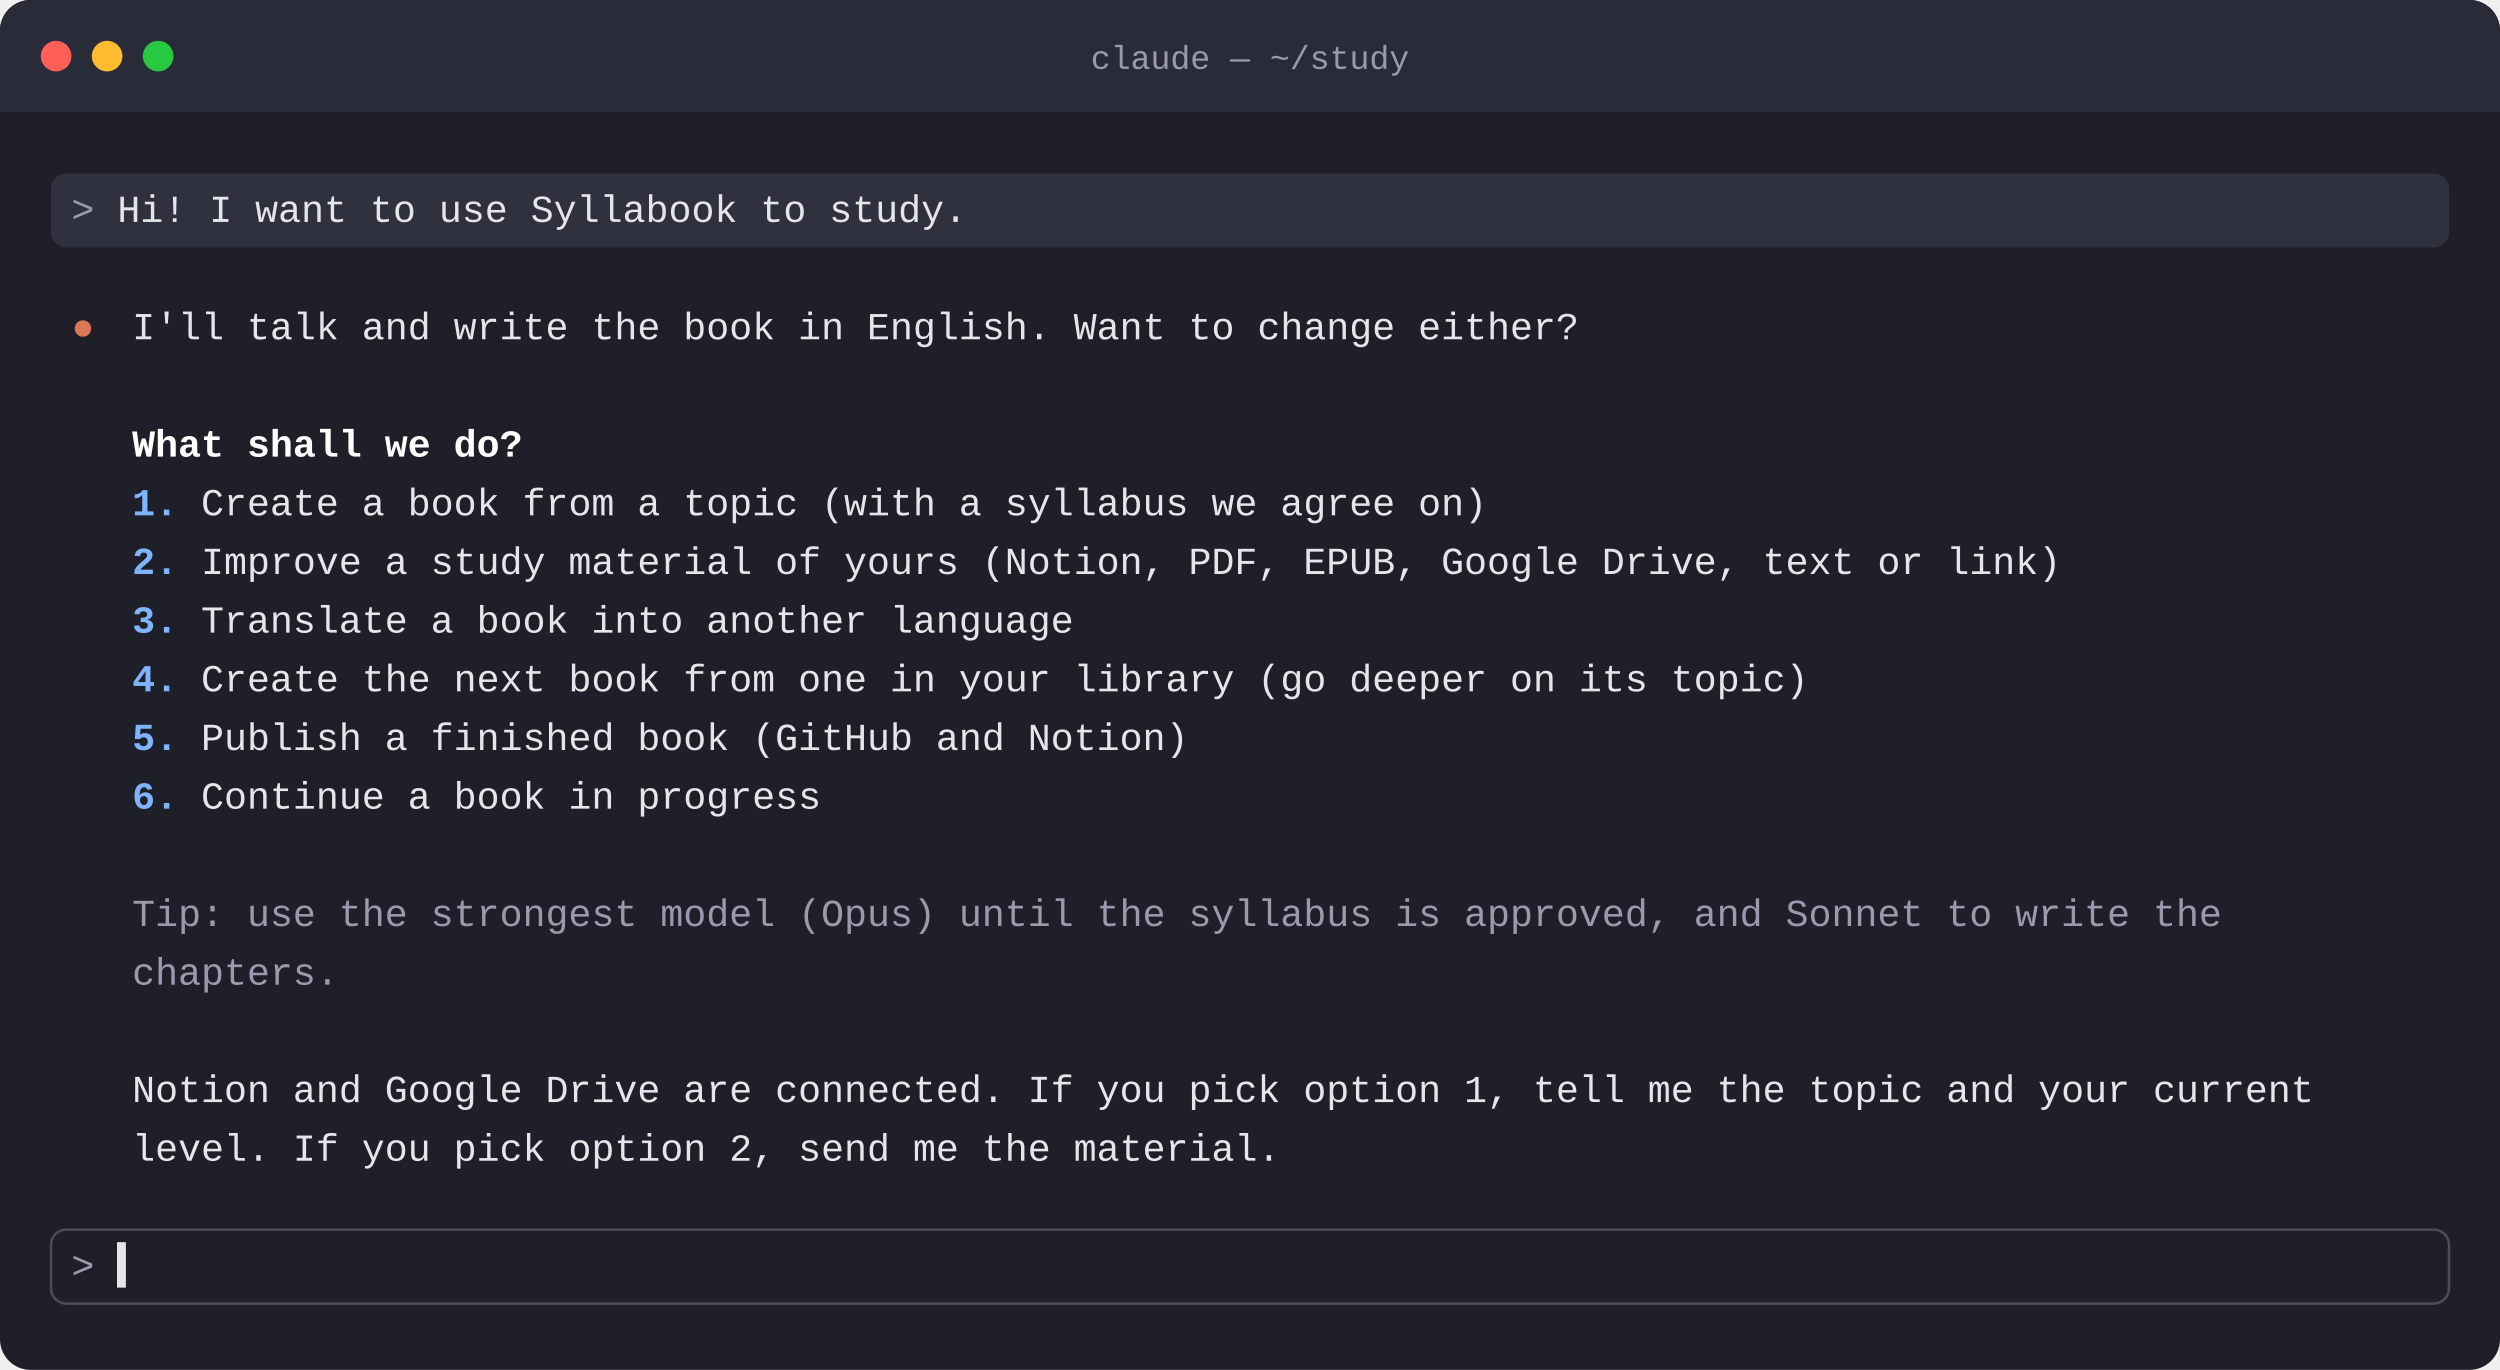
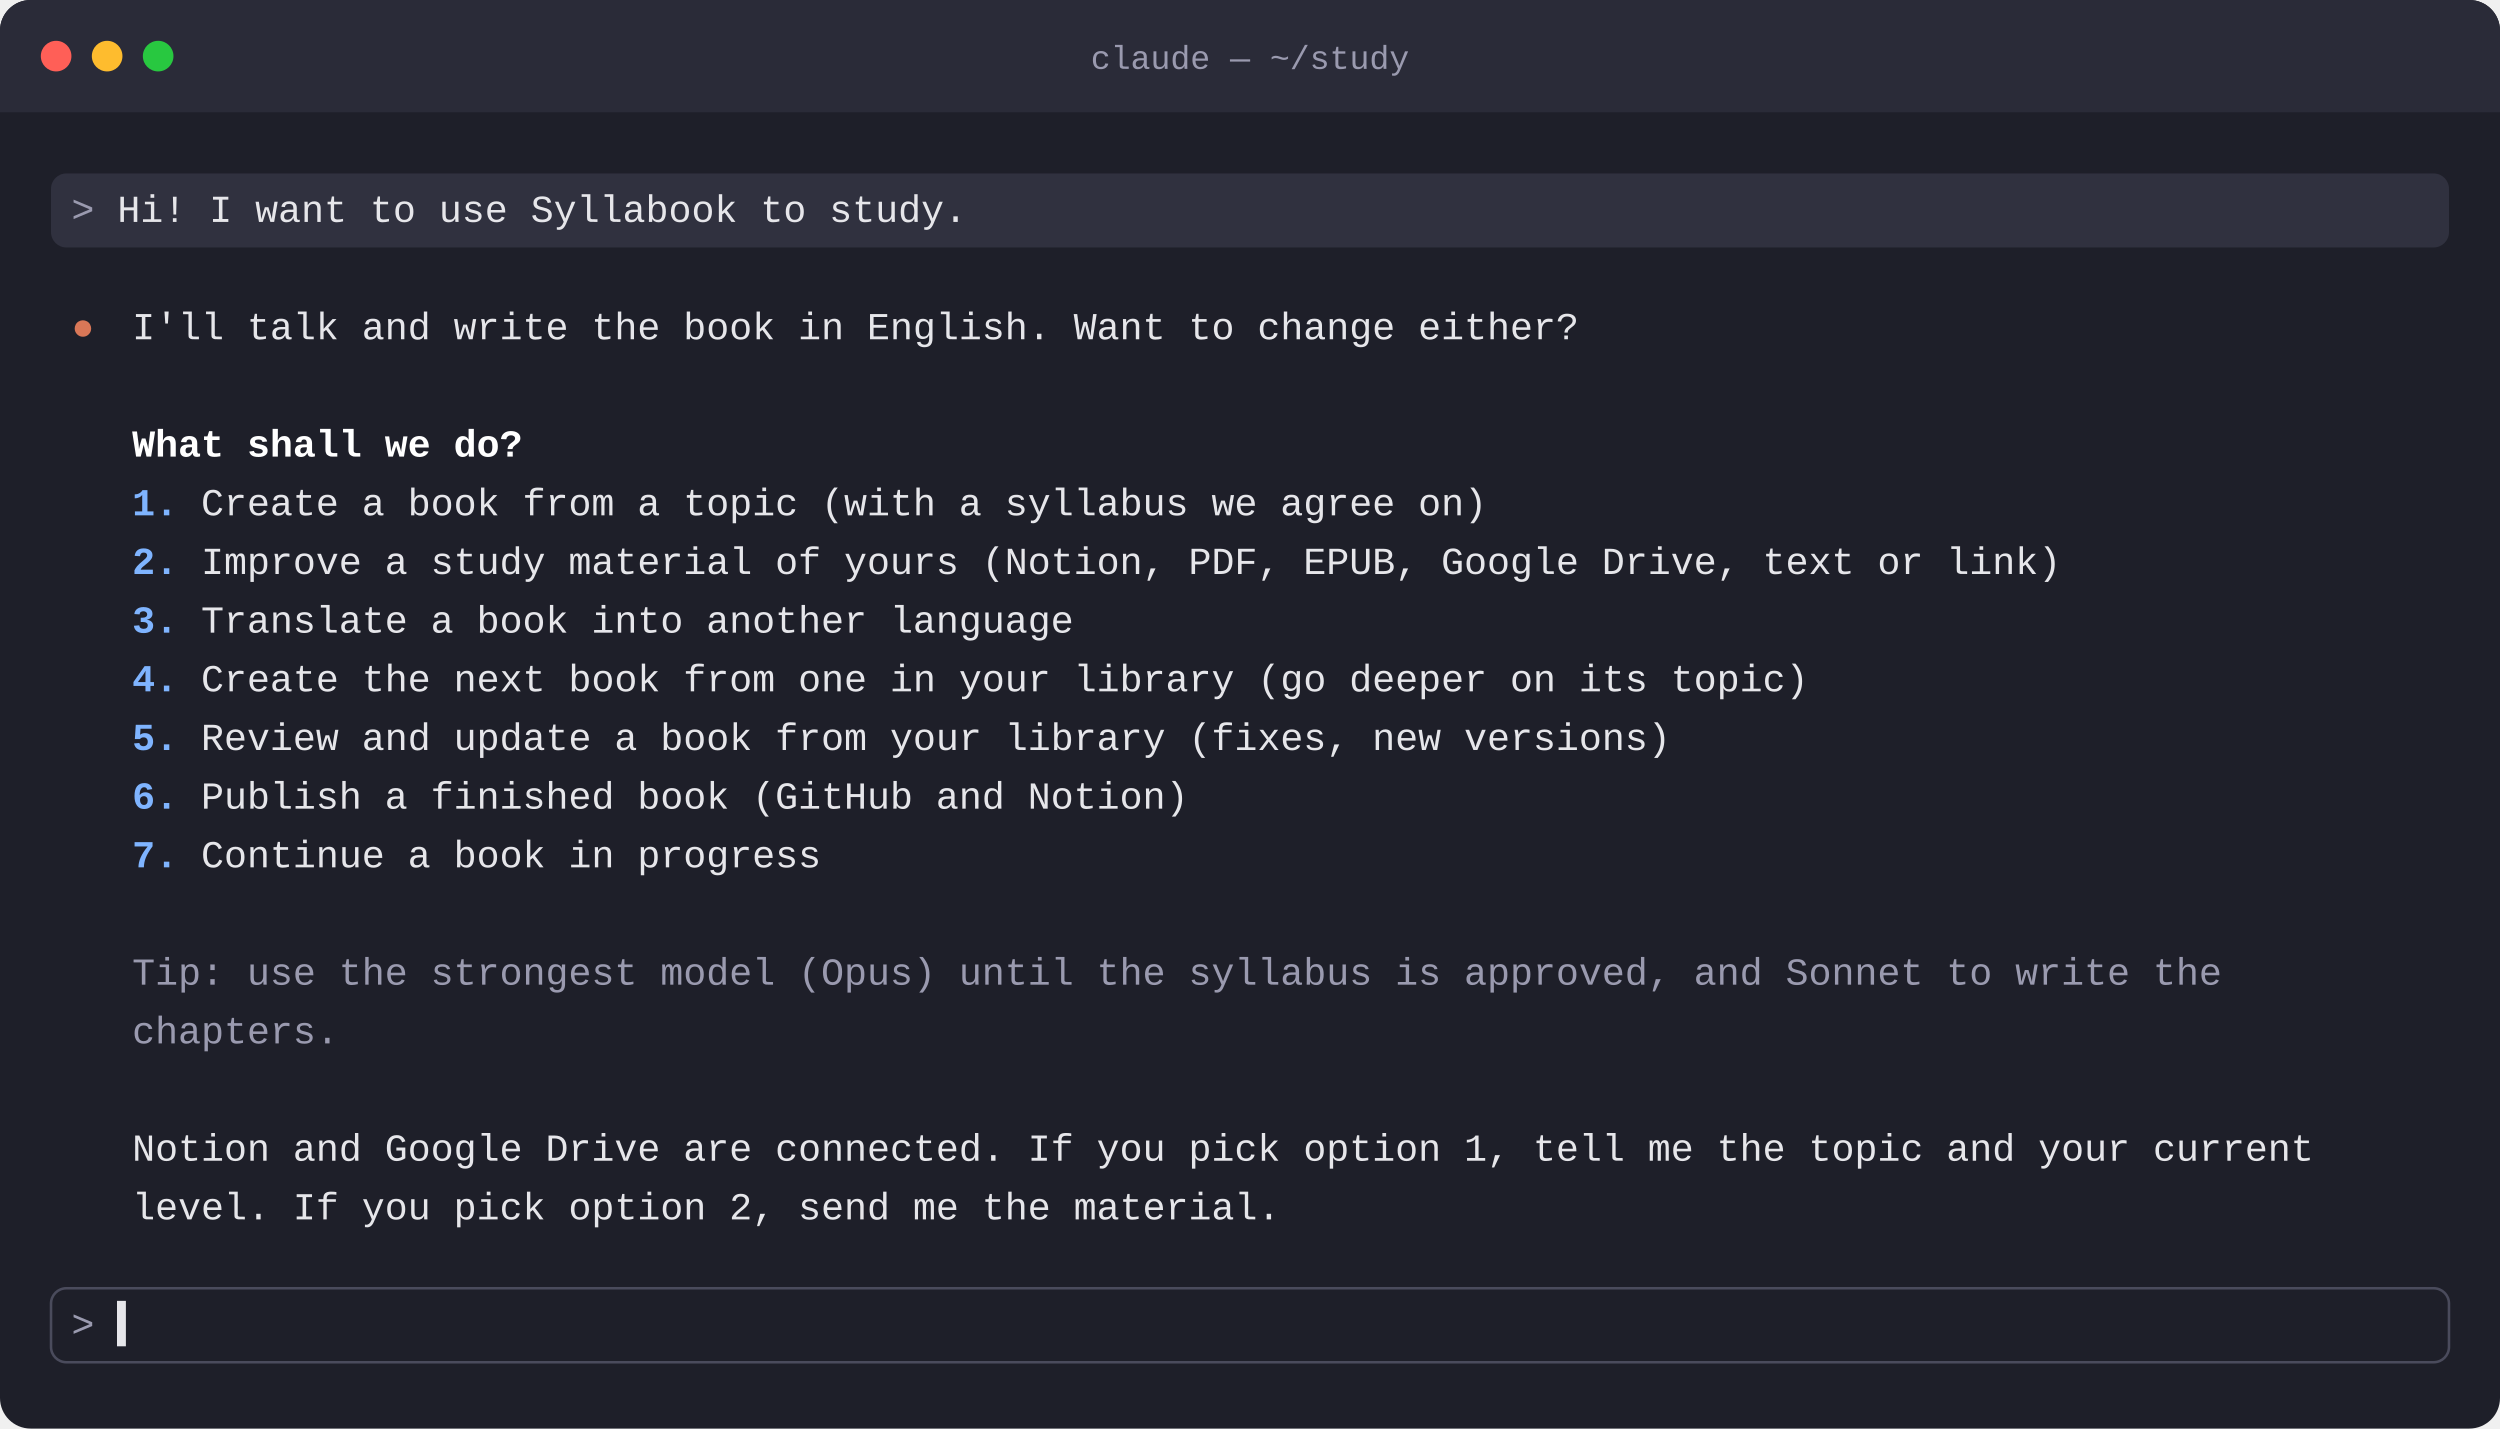
- <svg xmlns="http://www.w3.org/2000/svg" width="980" height="537" viewBox="0 0 980 537" role="img">
-   <rect width="980" height="537" rx="12" fill="#1E1F29" />
+ <svg xmlns="http://www.w3.org/2000/svg" width="980" height="560" viewBox="0 0 980 560" role="img">
+   <rect width="980" height="560" rx="12" fill="#1E1F29" />
  <path d="M0 12 a12 12 0 0 1 12 -12 h956 a12 12 0 0 1 12 12 v32 h-980 z" fill="#2A2B38" />
  <circle cx="22" cy="22" r="6" fill="#FF5F57" />
  <circle cx="42" cy="22" r="6" fill="#FEBC2E" />
  <circle cx="62" cy="22" r="6" fill="#28C840" />
  <text x="490.0" y="27" text-anchor="middle" font-family="ui-monospace, 'Cascadia Code', Menlo, Consolas, 'Courier New', monospace" font-size="13" fill="#9A9AAF">claude — ~/study</text>
  <rect x="20" y="68" width="940" height="29" rx="6" fill="#30313F" />
  <text x="28" y="87" font-family="ui-monospace, 'Cascadia Code', Menlo, Consolas, 'Courier New', monospace" font-size="15" fill="#9A9AAF">&gt; <tspan fill="#E6E6EA">Hi! I want to use Syllabook to study.</tspan>
  </text>
  <text x="28" y="133" font-family="ui-monospace, 'Cascadia Code', Menlo, Consolas, 'Courier New', monospace" font-size="15" fill="#D97757">●</text>
  <text x="51.8" y="133" font-family="ui-monospace, 'Cascadia Code', Menlo, Consolas, 'Courier New', monospace" font-size="15" fill="#E6E6EA" font-weight="400">I'll talk and write the book in English. Want to change either?</text>
  <text x="51.8" y="179" font-family="ui-monospace, 'Cascadia Code', Menlo, Consolas, 'Courier New', monospace" font-size="15" fill="#FFFFFF" font-weight="700">What shall we do?</text>
  <text x="51.8" y="202" font-family="ui-monospace, 'Cascadia Code', Menlo, Consolas, 'Courier New', monospace" font-size="15" fill="#E6E6EA">
    <tspan fill="#7FB4FF" font-weight="700">1.</tspan> Create a book from a topic (with a syllabus we agree on)</text>
  <text x="51.8" y="225" font-family="ui-monospace, 'Cascadia Code', Menlo, Consolas, 'Courier New', monospace" font-size="15" fill="#E6E6EA">
    <tspan fill="#7FB4FF" font-weight="700">2.</tspan> Improve a study material of yours (Notion, PDF, EPUB, Google Drive, text or link)</text>
  <text x="51.8" y="248" font-family="ui-monospace, 'Cascadia Code', Menlo, Consolas, 'Courier New', monospace" font-size="15" fill="#E6E6EA">
    <tspan fill="#7FB4FF" font-weight="700">3.</tspan> Translate a book into another language</text>
  <text x="51.8" y="271" font-family="ui-monospace, 'Cascadia Code', Menlo, Consolas, 'Courier New', monospace" font-size="15" fill="#E6E6EA">
    <tspan fill="#7FB4FF" font-weight="700">4.</tspan> Create the next book from one in your library (go deeper on its topic)</text>
  <text x="51.8" y="294" font-family="ui-monospace, 'Cascadia Code', Menlo, Consolas, 'Courier New', monospace" font-size="15" fill="#E6E6EA">
-     <tspan fill="#7FB4FF" font-weight="700">5.</tspan> Publish a finished book (GitHub and Notion)</text>
+     <tspan fill="#7FB4FF" font-weight="700">5.</tspan> Review and update a book from your library (fixes, new versions)</text>
  <text x="51.8" y="317" font-family="ui-monospace, 'Cascadia Code', Menlo, Consolas, 'Courier New', monospace" font-size="15" fill="#E6E6EA">
-     <tspan fill="#7FB4FF" font-weight="700">6.</tspan> Continue a book in progress</text>
-   <text x="51.8" y="363" font-family="ui-monospace, 'Cascadia Code', Menlo, Consolas, 'Courier New', monospace" font-size="15" fill="#9A9AAF" font-weight="400">Tip: use the strongest model (Opus) until the syllabus is approved, and Sonnet to write the</text>
-   <text x="51.8" y="386" font-family="ui-monospace, 'Cascadia Code', Menlo, Consolas, 'Courier New', monospace" font-size="15" fill="#9A9AAF" font-weight="400">chapters.</text>
-   <text x="51.8" y="432" font-family="ui-monospace, 'Cascadia Code', Menlo, Consolas, 'Courier New', monospace" font-size="15" fill="#E6E6EA" font-weight="400">Notion and Google Drive are connected. If you pick option 1, tell me the topic and your current</text>
-   <text x="51.8" y="455" font-family="ui-monospace, 'Cascadia Code', Menlo, Consolas, 'Courier New', monospace" font-size="15" fill="#E6E6EA" font-weight="400">level. If you pick option 2, send me the material.</text>
-   <rect x="20" y="482" width="940" height="29" rx="6" fill="none" stroke="#4A4B5C" />
-   <text x="28" y="501" font-family="ui-monospace, 'Cascadia Code', Menlo, Consolas, 'Courier New', monospace" font-size="15" fill="#9A9AAF">&gt; <tspan fill="#E6E6EA">▍</tspan>
+     <tspan fill="#7FB4FF" font-weight="700">6.</tspan> Publish a finished book (GitHub and Notion)</text>
+   <text x="51.8" y="340" font-family="ui-monospace, 'Cascadia Code', Menlo, Consolas, 'Courier New', monospace" font-size="15" fill="#E6E6EA">
+     <tspan fill="#7FB4FF" font-weight="700">7.</tspan> Continue a book in progress</text>
+   <text x="51.8" y="386" font-family="ui-monospace, 'Cascadia Code', Menlo, Consolas, 'Courier New', monospace" font-size="15" fill="#9A9AAF" font-weight="400">Tip: use the strongest model (Opus) until the syllabus is approved, and Sonnet to write the</text>
+   <text x="51.8" y="409" font-family="ui-monospace, 'Cascadia Code', Menlo, Consolas, 'Courier New', monospace" font-size="15" fill="#9A9AAF" font-weight="400">chapters.</text>
+   <text x="51.8" y="455" font-family="ui-monospace, 'Cascadia Code', Menlo, Consolas, 'Courier New', monospace" font-size="15" fill="#E6E6EA" font-weight="400">Notion and Google Drive are connected. If you pick option 1, tell me the topic and your current</text>
+   <text x="51.8" y="478" font-family="ui-monospace, 'Cascadia Code', Menlo, Consolas, 'Courier New', monospace" font-size="15" fill="#E6E6EA" font-weight="400">level. If you pick option 2, send me the material.</text>
+   <rect x="20" y="505" width="940" height="29" rx="6" fill="none" stroke="#4A4B5C" />
+   <text x="28" y="524" font-family="ui-monospace, 'Cascadia Code', Menlo, Consolas, 'Courier New', monospace" font-size="15" fill="#9A9AAF">&gt; <tspan fill="#E6E6EA">▍</tspan>
  </text>
</svg>
